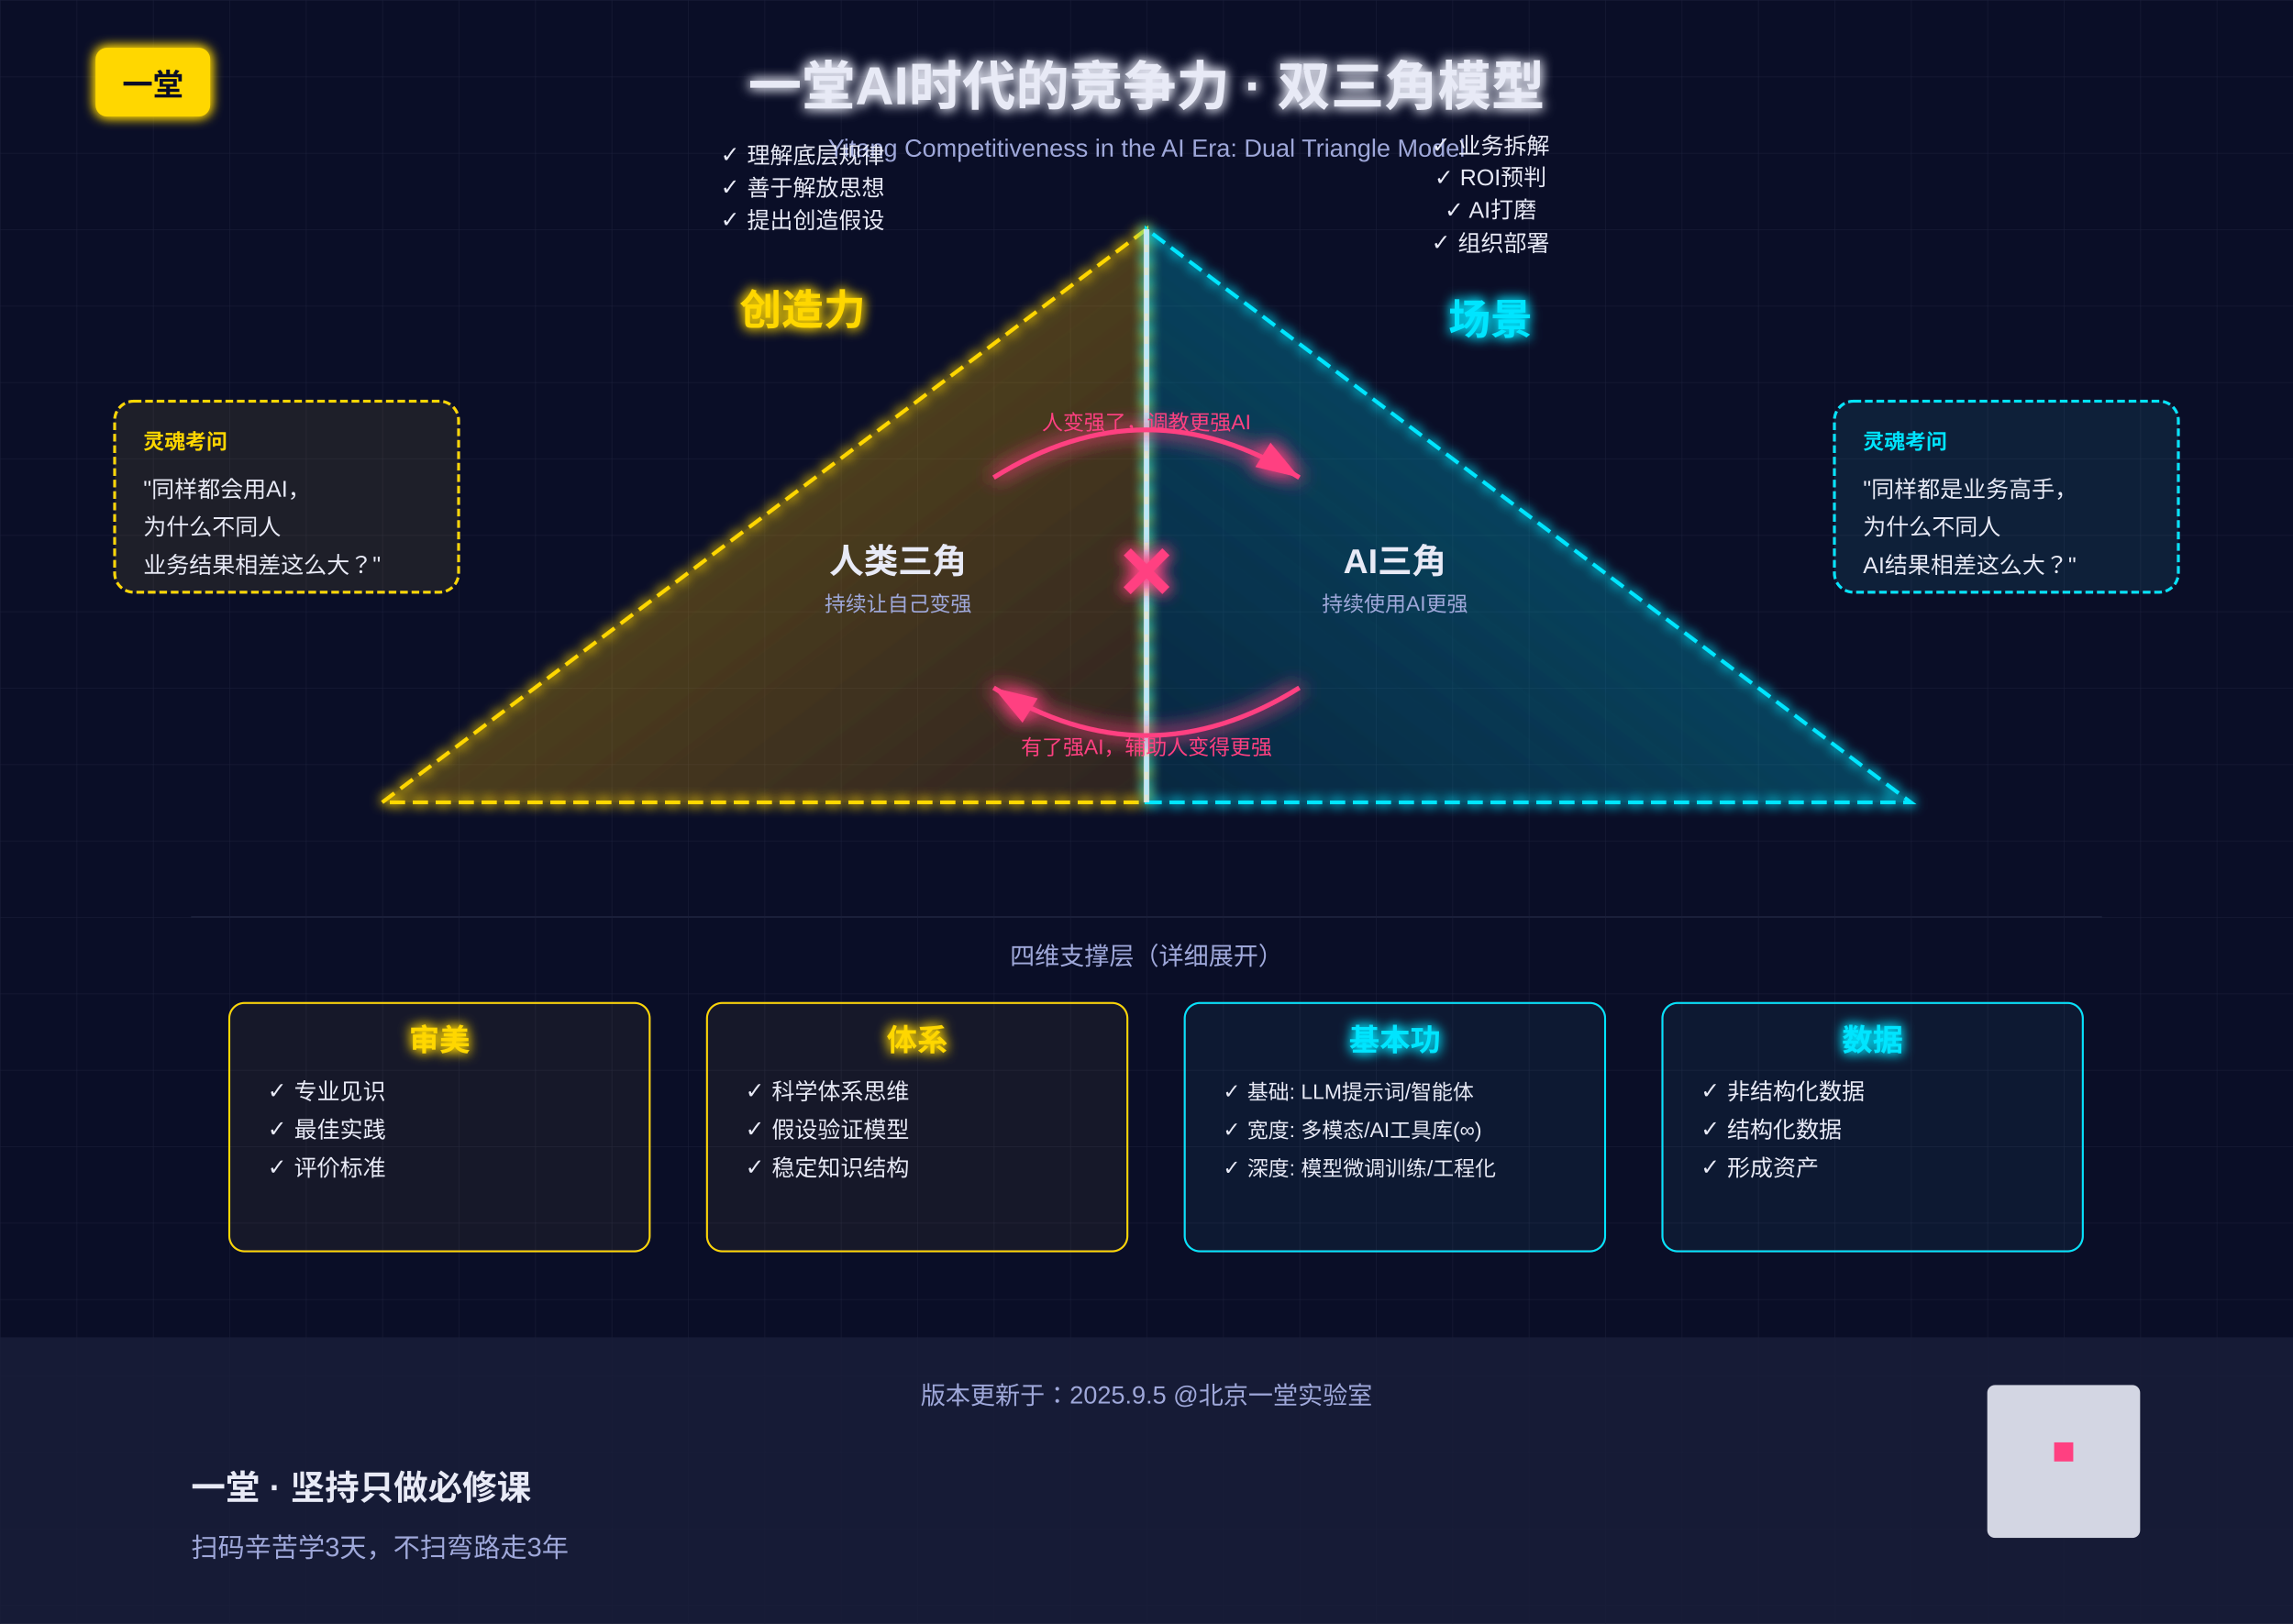
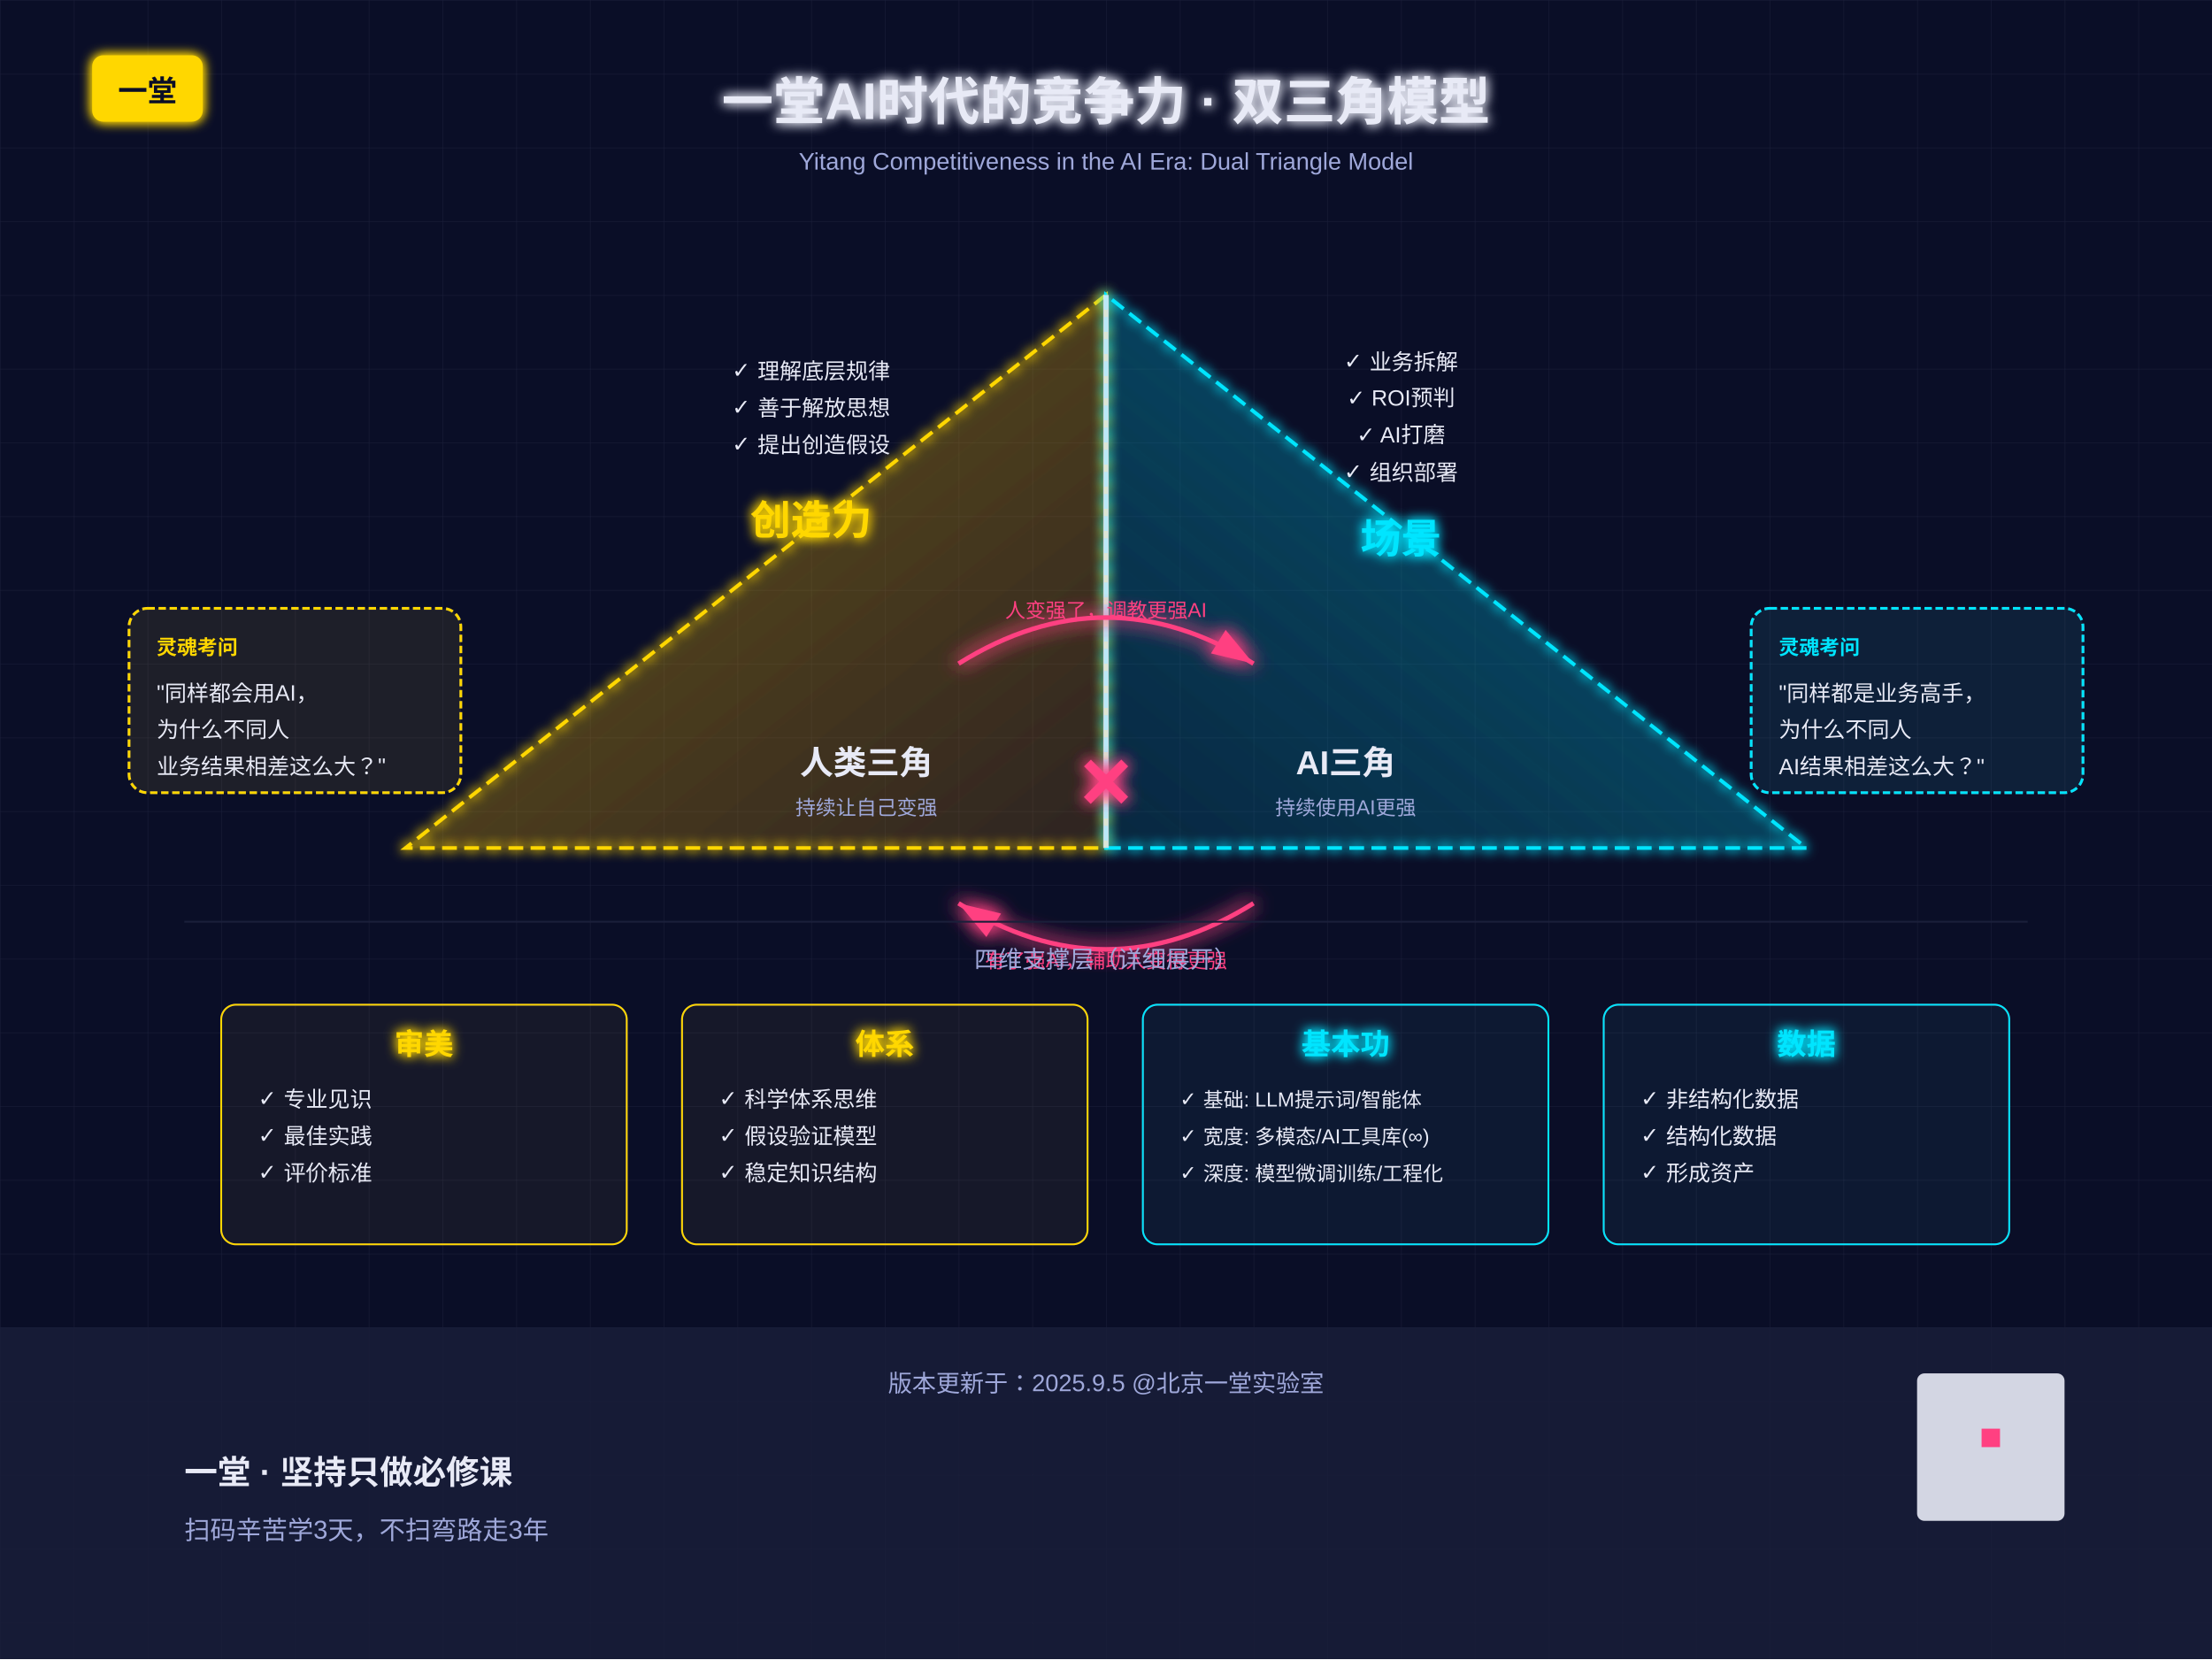
- <svg xmlns="http://www.w3.org/2000/svg" width="1200" height="850" viewBox="0 0 1200 850">
+ <svg xmlns="http://www.w3.org/2000/svg" width="1200" height="900" viewBox="0 0 1200 900">
  <defs>
    <pattern id="grid" width="40" height="40" patternUnits="userSpaceOnUse">
      <path d="M 40 0 L 0 0 0 40" fill="none" stroke="#1a1f3a" stroke-width="0.5" />
    </pattern>
    <linearGradient id="humanGrad" x1="0%" y1="0%" x2="100%" y2="100%">
      <stop offset="0%" style="stop-color:#FFD700;stop-opacity:0.15" />
      <stop offset="100%" style="stop-color:#FFA500;stop-opacity:0.05" />
    </linearGradient>
    <linearGradient id="aiGrad" x1="100%" y1="0%" x2="0%" y2="100%">
      <stop offset="0%" style="stop-color:#00E5FF;stop-opacity:0.15" />
      <stop offset="100%" style="stop-color:#00B8D4;stop-opacity:0.05" />
    </linearGradient>
    <filter id="glowGold" x="-50%" y="-50%" width="200%" height="200%">
      <feGaussianBlur stdDeviation="3" result="blur" />
      <feMerge>
        <feMergeNode in="blur" />
        <feMergeNode in="blur" />
        <feMergeNode in="SourceGraphic" />
      </feMerge>
    </filter>
    <filter id="glowCyan" x="-50%" y="-50%" width="200%" height="200%">
      <feGaussianBlur stdDeviation="3" result="blur" />
      <feMerge>
        <feMergeNode in="blur" />
        <feMergeNode in="blur" />
        <feMergeNode in="SourceGraphic" />
      </feMerge>
    </filter>
    <filter id="glowPink" x="-50%" y="-50%" width="200%" height="200%">
      <feGaussianBlur stdDeviation="4" result="blur" />
      <feMerge>
        <feMergeNode in="blur" />
        <feMergeNode in="blur" />
        <feMergeNode in="SourceGraphic" />
      </feMerge>
    </filter>
    <filter id="glowArrow" x="-50%" y="-50%" width="200%" height="200%">
      <feGaussianBlur stdDeviation="5" result="blur" />
      <feMerge>
        <feMergeNode in="blur" />
        <feMergeNode in="blur" />
        <feMergeNode in="SourceGraphic" />
      </feMerge>
    </filter>
    <filter id="glass" x="-20%" y="-20%" width="140%" height="140%">
      <feGaussianBlur in="SourceAlpha" stdDeviation="2" result="blur" />
      <feOffset in="blur" dx="0" dy="2" result="offsetBlur" />
      <feFlood flood-color="rgba(255,255,255,0.05)" result="tint" />
      <feComposite in="tint" in2="SourceAlpha" operator="in" result="tinted" />
      <feMerge>
        <feMergeNode in="tinted" />
        <feMergeNode in="SourceGraphic" />
      </feMerge>
    </filter>
    <marker id="arrowGold" markerWidth="10" markerHeight="10" refX="9" refY="3" orient="auto" markerUnits="strokeWidth">
      <path d="M0,0 L0,6 L9,3 z" fill="#FF4081" />
    </marker>
    <marker id="arrowCyan" markerWidth="10" markerHeight="10" refX="9" refY="3" orient="auto" markerUnits="strokeWidth">
      <path d="M0,0 L0,6 L9,3 z" fill="#FF4081" />
    </marker>
  </defs>
  <rect width="100%" height="100%" fill="#0a0e27" />
  <rect width="100%" height="100%" fill="url(#grid)" />
-   <rect x="50" y="25" width="60" height="36" rx="6" fill="#FFD700" filter="url(#glowGold)" />
-   <text x="80" y="50" text-anchor="middle" font-family="Arial, sans-serif" font-size="16" font-weight="bold" fill="#0a0e27">一堂</text>
-   <text x="600" y="55" text-anchor="middle" font-family="Arial, 'Microsoft YaHei', sans-serif" font-size="28" font-weight="bold" fill="#E8EAF6" filter="url(#glowGold)">
-     一堂AI时代的竞争力 · 双三角模型
+   <rect x="50" y="30" width="60" height="36" rx="6" fill="#FFD700" filter="url(#glowGold)" />
+   <text x="80" y="55" text-anchor="middle" font-family="Arial, sans-serif" font-size="16" font-weight="bold" fill="#0a0e27">一堂</text>
+   <text x="600" y="65" text-anchor="middle" font-family="Arial, 'Microsoft YaHei', sans-serif" font-size="28" font-weight="bold" fill="#E8EAF6" filter="url(#glowGold)">一堂AI时代的竞争力 · 双三角模型</text>
+   <text x="600" y="92" text-anchor="middle" font-family="Arial, sans-serif" font-size="13" fill="#9FA8DA">Yitang Competitiveness in the AI Era: Dual Triangle Model</text>
+   <polygon points="600,160 220,460 600,460" fill="url(#humanGrad)" stroke="#FFD700" stroke-width="2" stroke-dasharray="8,4" filter="url(#glowGold)" />
+   <polygon points="600,160 600,460 980,460" fill="url(#aiGrad)" stroke="#00E5FF" stroke-width="2" stroke-dasharray="8,4" filter="url(#glowCyan)" />
+   <line x1="600" y1="160" x2="600" y2="460" stroke="#E8EAF6" stroke-width="3" opacity="0.8" />
+   <text x="440" y="205" text-anchor="middle" font-family="Arial, 'Microsoft YaHei', sans-serif" font-size="12" fill="#E8EAF6">✓ 理解底层规律</text>
+   <text x="440" y="225" text-anchor="middle" font-family="Arial, 'Microsoft YaHei', sans-serif" font-size="12" fill="#E8EAF6">✓ 善于解放思想</text>
+   <text x="440" y="245" text-anchor="middle" font-family="Arial, 'Microsoft YaHei', sans-serif" font-size="12" fill="#E8EAF6">✓ 提出创造假设</text>
+   <text x="440" y="290" text-anchor="middle" font-family="Arial, 'Microsoft YaHei', sans-serif" font-size="22" font-weight="bold" fill="#FFD700" filter="url(#glowGold)">创造力</text>
+   <text x="760" y="200" text-anchor="middle" font-family="Arial, 'Microsoft YaHei', sans-serif" font-size="12" fill="#E8EAF6">✓ 业务拆解</text>
+   <text x="760" y="220" text-anchor="middle" font-family="Arial, 'Microsoft YaHei', sans-serif" font-size="12" fill="#E8EAF6">✓ ROI预判</text>
+   <text x="760" y="240" text-anchor="middle" font-family="Arial, 'Microsoft YaHei', sans-serif" font-size="12" fill="#E8EAF6">✓ AI打磨</text>
+   <text x="760" y="260" text-anchor="middle" font-family="Arial, 'Microsoft YaHei', sans-serif" font-size="12" fill="#E8EAF6">✓ 组织部署</text>
+   <text x="760" y="300" text-anchor="middle" font-family="Arial, 'Microsoft YaHei', sans-serif" font-size="22" font-weight="bold" fill="#00E5FF" filter="url(#glowCyan)">场景</text>
+   <rect x="70" y="330" width="180" height="100" rx="10" fill="rgba(255, 215, 0, 0.08)" stroke="#FFD700" stroke-width="1.5" stroke-dasharray="4,2" filter="url(#glass)" />
+   <text x="85" y="355" font-family="Arial, 'Microsoft YaHei', sans-serif" font-size="11" fill="#FFD700" font-weight="bold">灵魂考问</text>
+   <text x="85" y="380" font-family="Arial, 'Microsoft YaHei', sans-serif" font-size="12" fill="#E8EAF6">
+     <tspan x="85" dy="0">"同样都会用AI，</tspan>
+     <tspan x="85" dy="20">为什么不同人</tspan>
+     <tspan x="85" dy="20">业务结果相差这么大？"</tspan>
  </text>
-   <text x="600" y="82" text-anchor="middle" font-family="Arial, sans-serif" font-size="13" fill="#9FA8DA">
-     Yitang Competitiveness in the AI Era: Dual Triangle Model
+   <rect x="950" y="330" width="180" height="100" rx="10" fill="rgba(0, 229, 255, 0.08)" stroke="#00E5FF" stroke-width="1.5" stroke-dasharray="4,2" filter="url(#glass)" />
+   <text x="965" y="355" font-family="Arial, 'Microsoft YaHei', sans-serif" font-size="11" fill="#00E5FF" font-weight="bold">灵魂考问</text>
+   <text x="965" y="380" font-family="Arial, 'Microsoft YaHei', sans-serif" font-size="12" fill="#E8EAF6">
+     <tspan x="965" dy="0">"同样都是业务高手，</tspan>
+     <tspan x="965" dy="20">为什么不同人</tspan>
+     <tspan x="965" dy="20">AI结果相差这么大？"</tspan>
  </text>
-   <polygon points="600,120 200,420 600,420" fill="url(#humanGrad)" stroke="#FFD700" stroke-width="2" stroke-dasharray="8,4" filter="url(#glowGold)" />
-   <polygon points="600,120 600,420 1000,420" fill="url(#aiGrad)" stroke="#00E5FF" stroke-width="2" stroke-dasharray="8,4" filter="url(#glowCyan)" />
-   <line x1="600" y1="120" x2="600" y2="420" stroke="#E8EAF6" stroke-width="3" opacity="0.8" />
-   <text x="420" y="85" text-anchor="middle" font-family="Arial, 'Microsoft YaHei', sans-serif" font-size="12" fill="#E8EAF6">✓ 理解底层规律</text>
-   <text x="420" y="102" text-anchor="middle" font-family="Arial, 'Microsoft YaHei', sans-serif" font-size="12" fill="#E8EAF6">✓ 善于解放思想</text>
-   <text x="420" y="119" text-anchor="middle" font-family="Arial, 'Microsoft YaHei', sans-serif" font-size="12" fill="#E8EAF6">✓ 提出创造假设</text>
-   <text x="420" y="170" text-anchor="middle" font-family="Arial, 'Microsoft YaHei', sans-serif" font-size="22" font-weight="bold" fill="#FFD700" filter="url(#glowGold)">创造力</text>
-   <text x="780" y="80" text-anchor="middle" font-family="Arial, 'Microsoft YaHei', sans-serif" font-size="12" fill="#E8EAF6">✓ 业务拆解</text>
-   <text x="780" y="97" text-anchor="middle" font-family="Arial, 'Microsoft YaHei', sans-serif" font-size="12" fill="#E8EAF6">✓ ROI预判</text>
-   <text x="780" y="114" text-anchor="middle" font-family="Arial, 'Microsoft YaHei', sans-serif" font-size="12" fill="#E8EAF6">✓ AI打磨</text>
-   <text x="780" y="131" text-anchor="middle" font-family="Arial, 'Microsoft YaHei', sans-serif" font-size="12" fill="#E8EAF6">✓ 组织部署</text>
-   <text x="780" y="175" text-anchor="middle" font-family="Arial, 'Microsoft YaHei', sans-serif" font-size="22" font-weight="bold" fill="#00E5FF" filter="url(#glowCyan)">场景</text>
-   <rect x="60" y="210" width="180" height="100" rx="10" fill="rgba(255, 215, 0, 0.08)" stroke="#FFD700" stroke-width="1.5" stroke-dasharray="4,2" filter="url(#glass)" />
-   <text x="75" y="235" font-family="Arial, 'Microsoft YaHei', sans-serif" font-size="11" fill="#FFD700" font-weight="bold">灵魂考问</text>
-   <text x="75" y="260" font-family="Arial, 'Microsoft YaHei', sans-serif" font-size="12" fill="#E8EAF6">
-     <tspan x="75" dy="0">"同样都会用AI，</tspan>
-     <tspan x="75" dy="20">为什么不同人</tspan>
-     <tspan x="75" dy="20">业务结果相差这么大？"</tspan>
-   </text>
-   <rect x="960" y="210" width="180" height="100" rx="10" fill="rgba(0, 229, 255, 0.08)" stroke="#00E5FF" stroke-width="1.5" stroke-dasharray="4,2" filter="url(#glass)" />
-   <text x="975" y="235" font-family="Arial, 'Microsoft YaHei', sans-serif" font-size="11" fill="#00E5FF" font-weight="bold">灵魂考问</text>
-   <text x="975" y="260" font-family="Arial, 'Microsoft YaHei', sans-serif" font-size="12" fill="#E8EAF6">
-     <tspan x="975" dy="0">"同样都是业务高手，</tspan>
-     <tspan x="975" dy="20">为什么不同人</tspan>
-     <tspan x="975" dy="20">AI结果相差这么大？"</tspan>
-   </text>
-   <text x="470" y="300" text-anchor="middle" font-family="Arial, 'Microsoft YaHei', sans-serif" font-size="18" font-weight="bold" fill="#E8EAF6">人类三角</text>
-   <text x="470" y="320" text-anchor="middle" font-family="Arial, 'Microsoft YaHei', sans-serif" font-size="11" fill="#9FA8DA">持续让自己变强</text>
-   <text x="600" y="315" text-anchor="middle" font-family="Arial, sans-serif" font-size="48" font-weight="bold" fill="#FF4081" filter="url(#glowPink)">×</text>
-   <text x="730" y="300" text-anchor="middle" font-family="Arial, 'Microsoft YaHei', sans-serif" font-size="18" font-weight="bold" fill="#E8EAF6">AI三角</text>
-   <text x="730" y="320" text-anchor="middle" font-family="Arial, 'Microsoft YaHei', sans-serif" font-size="11" fill="#9FA8DA">持续使用AI更强</text>
-   <path d="M 520 250 Q 600 200 680 250" fill="none" stroke="#FF4081" stroke-width="2.5" marker-end="url(#arrowGold)" filter="url(#glowArrow)" />
-   <text x="600" y="225" text-anchor="middle" font-family="Arial, 'Microsoft YaHei', sans-serif" font-size="11" fill="#FF4081">人变强了，调教更强AI</text>
-   <path d="M 680 360 Q 600 410 520 360" fill="none" stroke="#FF4081" stroke-width="2.5" marker-end="url(#arrowCyan)" filter="url(#glowArrow)" />
-   <text x="600" y="395" text-anchor="middle" font-family="Arial, 'Microsoft YaHei', sans-serif" font-size="11" fill="#FF4081">有了强AI，辅助人变得更强</text>
-   <line x1="100" y1="480" x2="1100" y2="480" stroke="#1a1f3a" stroke-width="1" />
-   <text x="600" y="505" text-anchor="middle" font-family="Arial, 'Microsoft YaHei', sans-serif" font-size="13" fill="#9FA8DA">四维支撑层（详细展开）</text>
-   <rect x="120" y="525" width="220" height="130" rx="8" fill="rgba(255, 215, 0, 0.05)" stroke="#FFD700" stroke-width="1" filter="url(#glass)" />
-   <text x="230" y="550" text-anchor="middle" font-family="Arial, 'Microsoft YaHei', sans-serif" font-size="16" font-weight="bold" fill="#FFD700" filter="url(#glowGold)">审美</text>
-   <text x="140" y="575" font-family="Arial, 'Microsoft YaHei', sans-serif" font-size="12" fill="#E8EAF6">✓ 专业见识</text>
-   <text x="140" y="595" font-family="Arial, 'Microsoft YaHei', sans-serif" font-size="12" fill="#E8EAF6">✓ 最佳实践</text>
-   <text x="140" y="615" font-family="Arial, 'Microsoft YaHei', sans-serif" font-size="12" fill="#E8EAF6">✓ 评价标准</text>
-   <rect x="370" y="525" width="220" height="130" rx="8" fill="rgba(255, 215, 0, 0.05)" stroke="#FFD700" stroke-width="1" filter="url(#glass)" />
-   <text x="480" y="550" text-anchor="middle" font-family="Arial, 'Microsoft YaHei', sans-serif" font-size="16" font-weight="bold" fill="#FFD700" filter="url(#glowGold)">体系</text>
-   <text x="390" y="575" font-family="Arial, 'Microsoft YaHei', sans-serif" font-size="12" fill="#E8EAF6">✓ 科学体系思维</text>
-   <text x="390" y="595" font-family="Arial, 'Microsoft YaHei', sans-serif" font-size="12" fill="#E8EAF6">✓ 假设验证模型</text>
-   <text x="390" y="615" font-family="Arial, 'Microsoft YaHei', sans-serif" font-size="12" fill="#E8EAF6">✓ 稳定知识结构</text>
-   <rect x="620" y="525" width="220" height="130" rx="8" fill="rgba(0, 229, 255, 0.05)" stroke="#00E5FF" stroke-width="1" filter="url(#glass)" />
-   <text x="730" y="550" text-anchor="middle" font-family="Arial, 'Microsoft YaHei', sans-serif" font-size="16" font-weight="bold" fill="#00E5FF" filter="url(#glowCyan)">基本功</text>
-   <text x="640" y="575" font-family="Arial, 'Microsoft YaHei', sans-serif" font-size="11" fill="#E8EAF6">✓ 基础: LLM提示词/智能体</text>
-   <text x="640" y="595" font-family="Arial, 'Microsoft YaHei', sans-serif" font-size="11" fill="#E8EAF6">✓ 宽度: 多模态/AI工具库(∞)</text>
-   <text x="640" y="615" font-family="Arial, 'Microsoft YaHei', sans-serif" font-size="11" fill="#E8EAF6">✓ 深度: 模型微调训练/工程化</text>
-   <rect x="870" y="525" width="220" height="130" rx="8" fill="rgba(0, 229, 255, 0.05)" stroke="#00E5FF" stroke-width="1" filter="url(#glass)" />
-   <text x="980" y="550" text-anchor="middle" font-family="Arial, 'Microsoft YaHei', sans-serif" font-size="16" font-weight="bold" fill="#00E5FF" filter="url(#glowCyan)">数据</text>
-   <text x="890" y="575" font-family="Arial, 'Microsoft YaHei', sans-serif" font-size="12" fill="#E8EAF6">✓ 非结构化数据</text>
-   <text x="890" y="595" font-family="Arial, 'Microsoft YaHei', sans-serif" font-size="12" fill="#E8EAF6">✓ 结构化数据</text>
-   <text x="890" y="615" font-family="Arial, 'Microsoft YaHei', sans-serif" font-size="12" fill="#E8EAF6">✓ 形成资产</text>
-   <rect x="0" y="700" width="1200" height="150" fill="rgba(26, 31, 58, 0.8)" />
-   <text x="600" y="735" text-anchor="middle" font-family="Arial, 'Microsoft YaHei', sans-serif" font-size="13" fill="#9FA8DA">
-     版本更新于：2025.9.5 @北京一堂实验室
-   </text>
-   <text x="100" y="785" font-family="Arial, 'Microsoft YaHei', sans-serif" font-size="18" font-weight="bold" fill="#E8EAF6">
-     一堂 · 坚持只做必修课
-   </text>
-   <text x="100" y="815" font-family="Arial, 'Microsoft YaHei', sans-serif" font-size="14" fill="#9FA8DA">
-     扫码辛苦学3天，不扫弯路走3年
-   </text>
-   <rect x="1040" y="725" width="80" height="80" rx="4" fill="#E8EAF6" opacity="0.9" />
-   <rect x="1075" y="755" width="10" height="10" fill="#FF4081" />
+   <text x="470" y="420" text-anchor="middle" font-family="Arial, 'Microsoft YaHei', sans-serif" font-size="18" font-weight="bold" fill="#E8EAF6">人类三角</text>
+   <text x="470" y="442" text-anchor="middle" font-family="Arial, 'Microsoft YaHei', sans-serif" font-size="11" fill="#9FA8DA">持续让自己变强</text>
+   <text x="600" y="440" text-anchor="middle" font-family="Arial, sans-serif" font-size="48" font-weight="bold" fill="#FF4081" filter="url(#glowPink)">×</text>
+   <text x="730" y="420" text-anchor="middle" font-family="Arial, 'Microsoft YaHei', sans-serif" font-size="18" font-weight="bold" fill="#E8EAF6">AI三角</text>
+   <text x="730" y="442" text-anchor="middle" font-family="Arial, 'Microsoft YaHei', sans-serif" font-size="11" fill="#9FA8DA">持续使用AI更强</text>
+   <path d="M 520 360 Q 600 310 680 360" fill="none" stroke="#FF4081" stroke-width="2.5" marker-end="url(#arrowGold)" filter="url(#glowArrow)" />
+   <text x="600" y="335" text-anchor="middle" font-family="Arial, 'Microsoft YaHei', sans-serif" font-size="11" fill="#FF4081">人变强了，调教更强AI</text>
+   <path d="M 680 490 Q 600 540 520 490" fill="none" stroke="#FF4081" stroke-width="2.5" marker-end="url(#arrowCyan)" filter="url(#glowArrow)" />
+   <text x="600" y="525" text-anchor="middle" font-family="Arial, 'Microsoft YaHei', sans-serif" font-size="11" fill="#FF4081">有了强AI，辅助人变得更强</text>
+   <line x1="100" y1="500" x2="1100" y2="500" stroke="#1a1f3a" stroke-width="1" />
+   <text x="600" y="525" text-anchor="middle" font-family="Arial, 'Microsoft YaHei', sans-serif" font-size="13" fill="#9FA8DA">四维支撑层（详细展开）</text>
+   <rect x="120" y="545" width="220" height="130" rx="8" fill="rgba(255, 215, 0, 0.05)" stroke="#FFD700" stroke-width="1" filter="url(#glass)" />
+   <text x="230" y="572" text-anchor="middle" font-family="Arial, 'Microsoft YaHei', sans-serif" font-size="16" font-weight="bold" fill="#FFD700" filter="url(#glowGold)">审美</text>
+   <text x="140" y="600" font-family="Arial, 'Microsoft YaHei', sans-serif" font-size="12" fill="#E8EAF6">✓ 专业见识</text>
+   <text x="140" y="620" font-family="Arial, 'Microsoft YaHei', sans-serif" font-size="12" fill="#E8EAF6">✓ 最佳实践</text>
+   <text x="140" y="640" font-family="Arial, 'Microsoft YaHei', sans-serif" font-size="12" fill="#E8EAF6">✓ 评价标准</text>
+   <rect x="370" y="545" width="220" height="130" rx="8" fill="rgba(255, 215, 0, 0.05)" stroke="#FFD700" stroke-width="1" filter="url(#glass)" />
+   <text x="480" y="572" text-anchor="middle" font-family="Arial, 'Microsoft YaHei', sans-serif" font-size="16" font-weight="bold" fill="#FFD700" filter="url(#glowGold)">体系</text>
+   <text x="390" y="600" font-family="Arial, 'Microsoft YaHei', sans-serif" font-size="12" fill="#E8EAF6">✓ 科学体系思维</text>
+   <text x="390" y="620" font-family="Arial, 'Microsoft YaHei', sans-serif" font-size="12" fill="#E8EAF6">✓ 假设验证模型</text>
+   <text x="390" y="640" font-family="Arial, 'Microsoft YaHei', sans-serif" font-size="12" fill="#E8EAF6">✓ 稳定知识结构</text>
+   <rect x="620" y="545" width="220" height="130" rx="8" fill="rgba(0, 229, 255, 0.05)" stroke="#00E5FF" stroke-width="1" filter="url(#glass)" />
+   <text x="730" y="572" text-anchor="middle" font-family="Arial, 'Microsoft YaHei', sans-serif" font-size="16" font-weight="bold" fill="#00E5FF" filter="url(#glowCyan)">基本功</text>
+   <text x="640" y="600" font-family="Arial, 'Microsoft YaHei', sans-serif" font-size="11" fill="#E8EAF6">✓ 基础: LLM提示词/智能体</text>
+   <text x="640" y="620" font-family="Arial, 'Microsoft YaHei', sans-serif" font-size="11" fill="#E8EAF6">✓ 宽度: 多模态/AI工具库(∞)</text>
+   <text x="640" y="640" font-family="Arial, 'Microsoft YaHei', sans-serif" font-size="11" fill="#E8EAF6">✓ 深度: 模型微调训练/工程化</text>
+   <rect x="870" y="545" width="220" height="130" rx="8" fill="rgba(0, 229, 255, 0.05)" stroke="#00E5FF" stroke-width="1" filter="url(#glass)" />
+   <text x="980" y="572" text-anchor="middle" font-family="Arial, 'Microsoft YaHei', sans-serif" font-size="16" font-weight="bold" fill="#00E5FF" filter="url(#glowCyan)">数据</text>
+   <text x="890" y="600" font-family="Arial, 'Microsoft YaHei', sans-serif" font-size="12" fill="#E8EAF6">✓ 非结构化数据</text>
+   <text x="890" y="620" font-family="Arial, 'Microsoft YaHei', sans-serif" font-size="12" fill="#E8EAF6">✓ 结构化数据</text>
+   <text x="890" y="640" font-family="Arial, 'Microsoft YaHei', sans-serif" font-size="12" fill="#E8EAF6">✓ 形成资产</text>
+   <rect x="0" y="720" width="1200" height="180" fill="rgba(26, 31, 58, 0.8)" />
+   <text x="600" y="755" text-anchor="middle" font-family="Arial, 'Microsoft YaHei', sans-serif" font-size="13" fill="#9FA8DA">版本更新于：2025.9.5 @北京一堂实验室</text>
+   <text x="100" y="805" font-family="Arial, 'Microsoft YaHei', sans-serif" font-size="18" font-weight="bold" fill="#E8EAF6">一堂 · 坚持只做必修课</text>
+   <text x="100" y="835" font-family="Arial, 'Microsoft YaHei', sans-serif" font-size="14" fill="#9FA8DA">扫码辛苦学3天，不扫弯路走3年</text>
+   <rect x="1040" y="745" width="80" height="80" rx="4" fill="#E8EAF6" opacity="0.9" />
+   <rect x="1075" y="775" width="10" height="10" fill="#FF4081" />
</svg>
